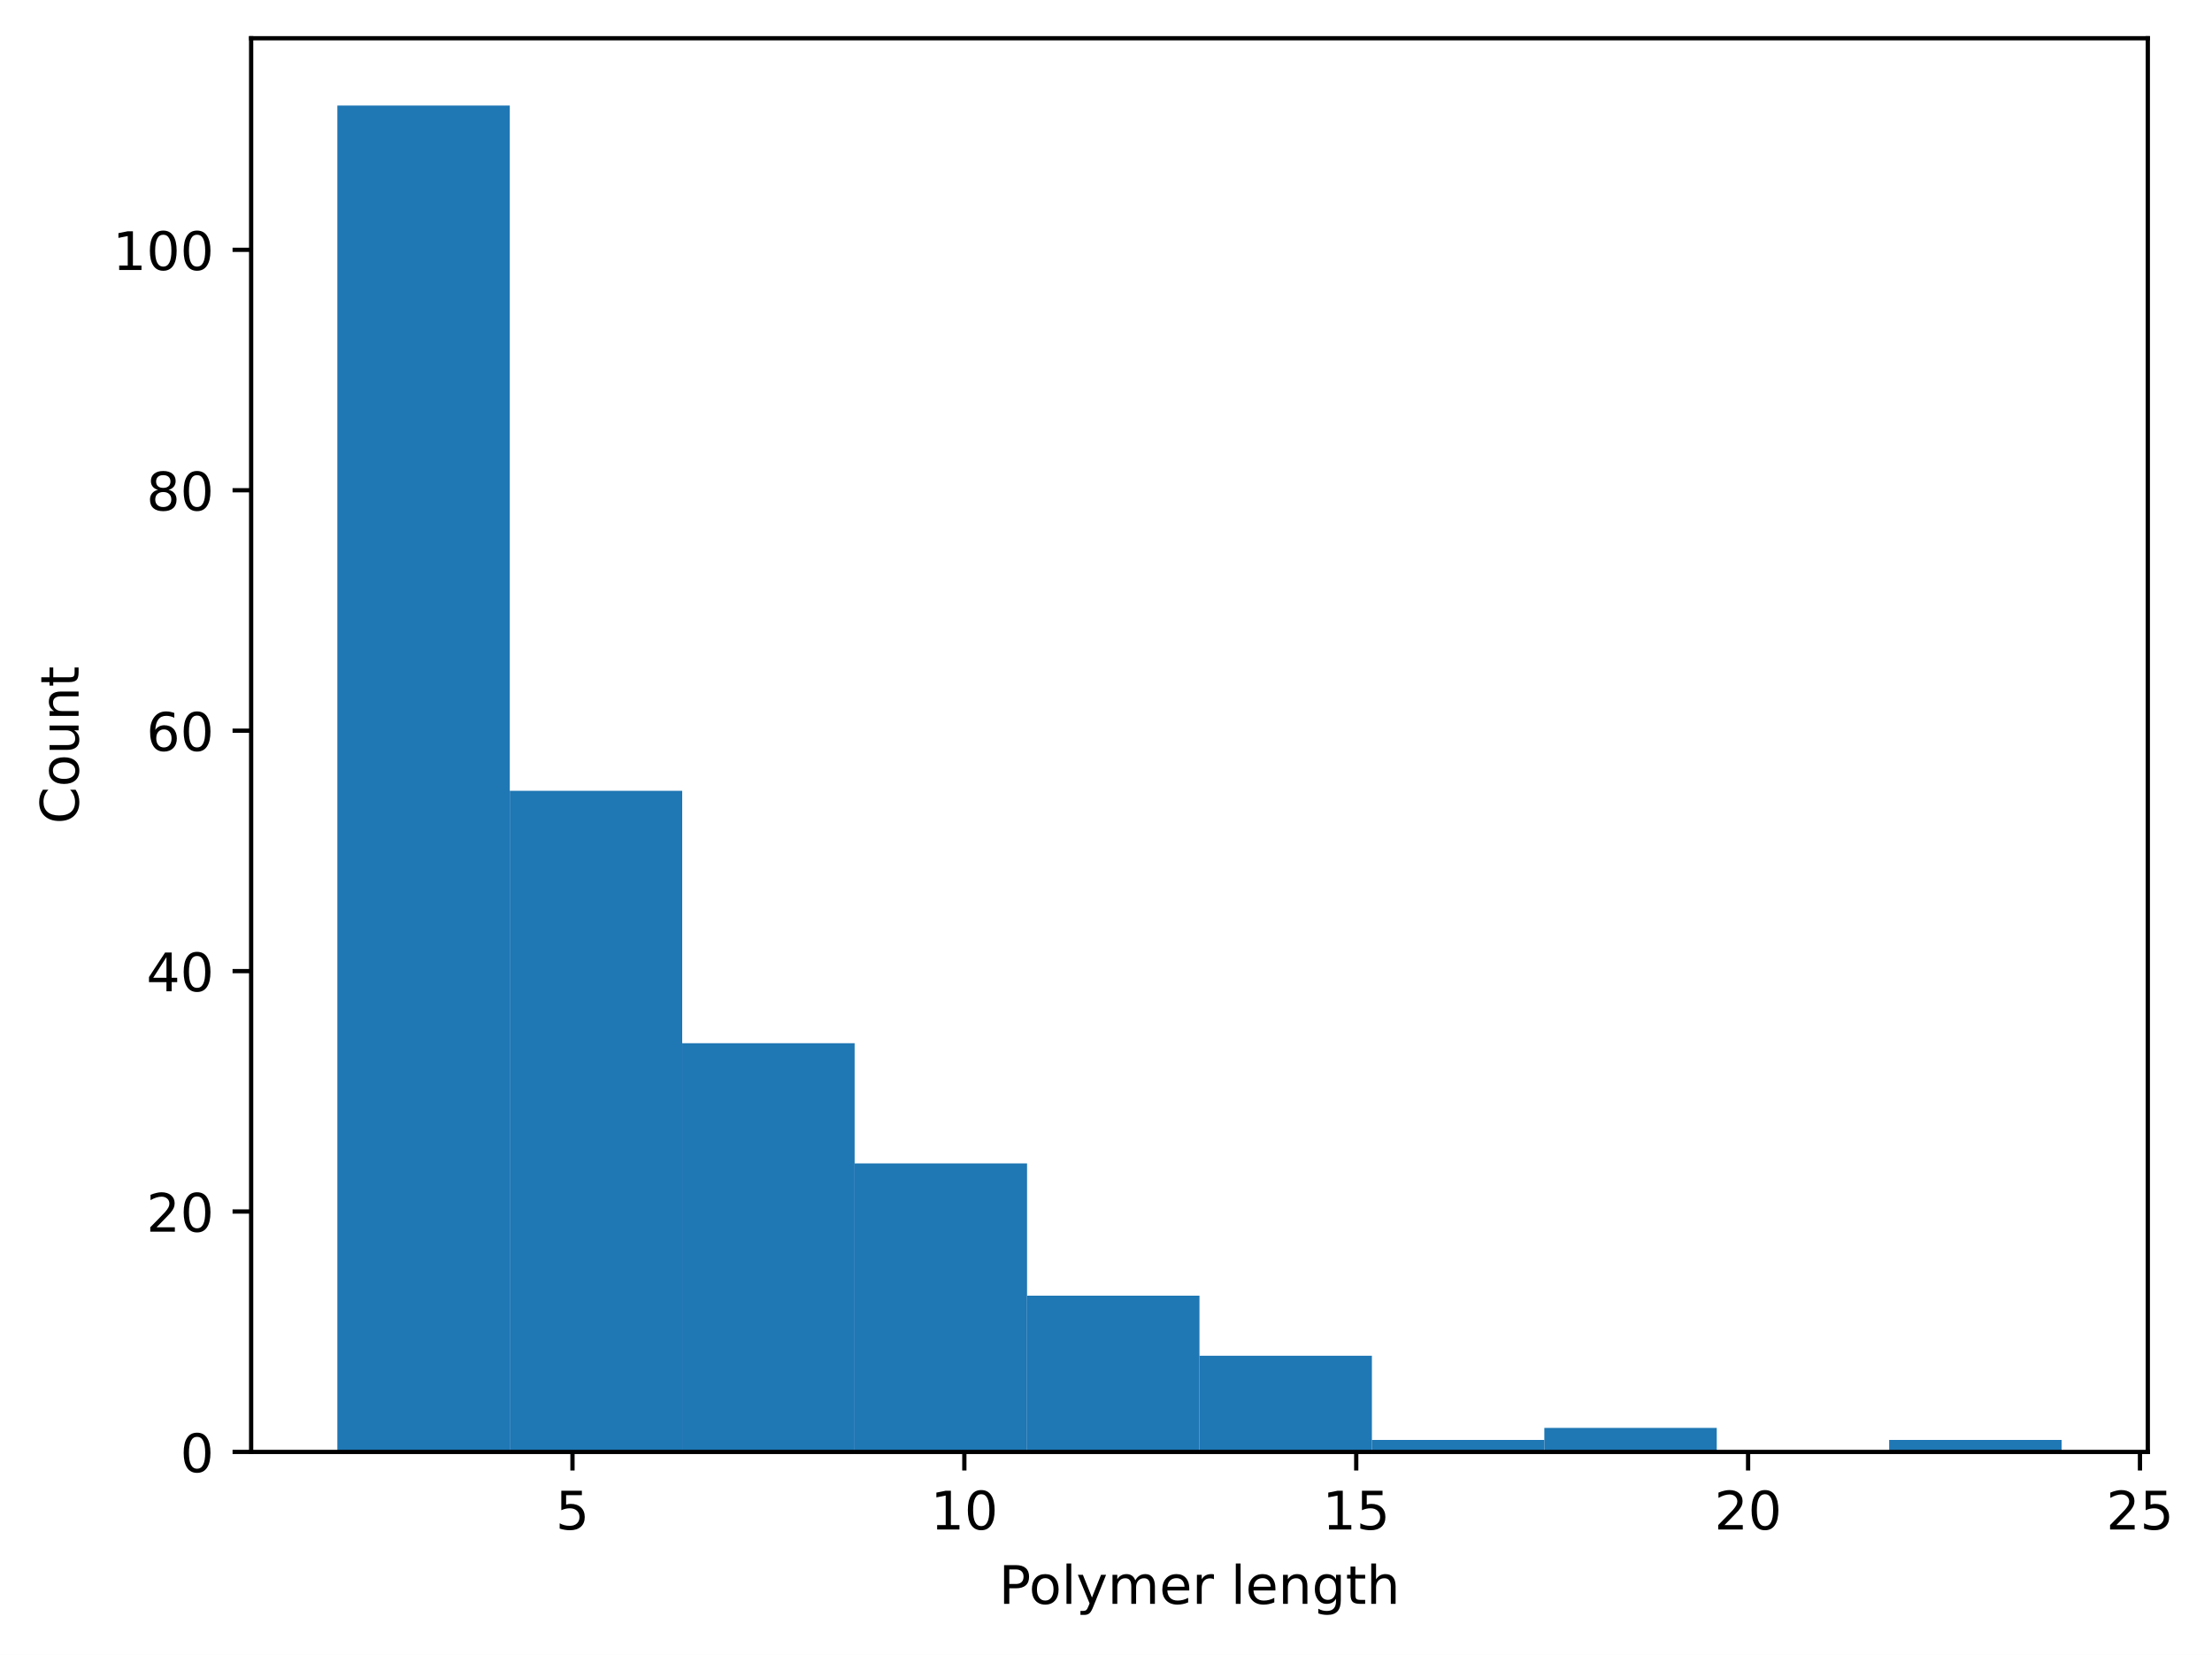
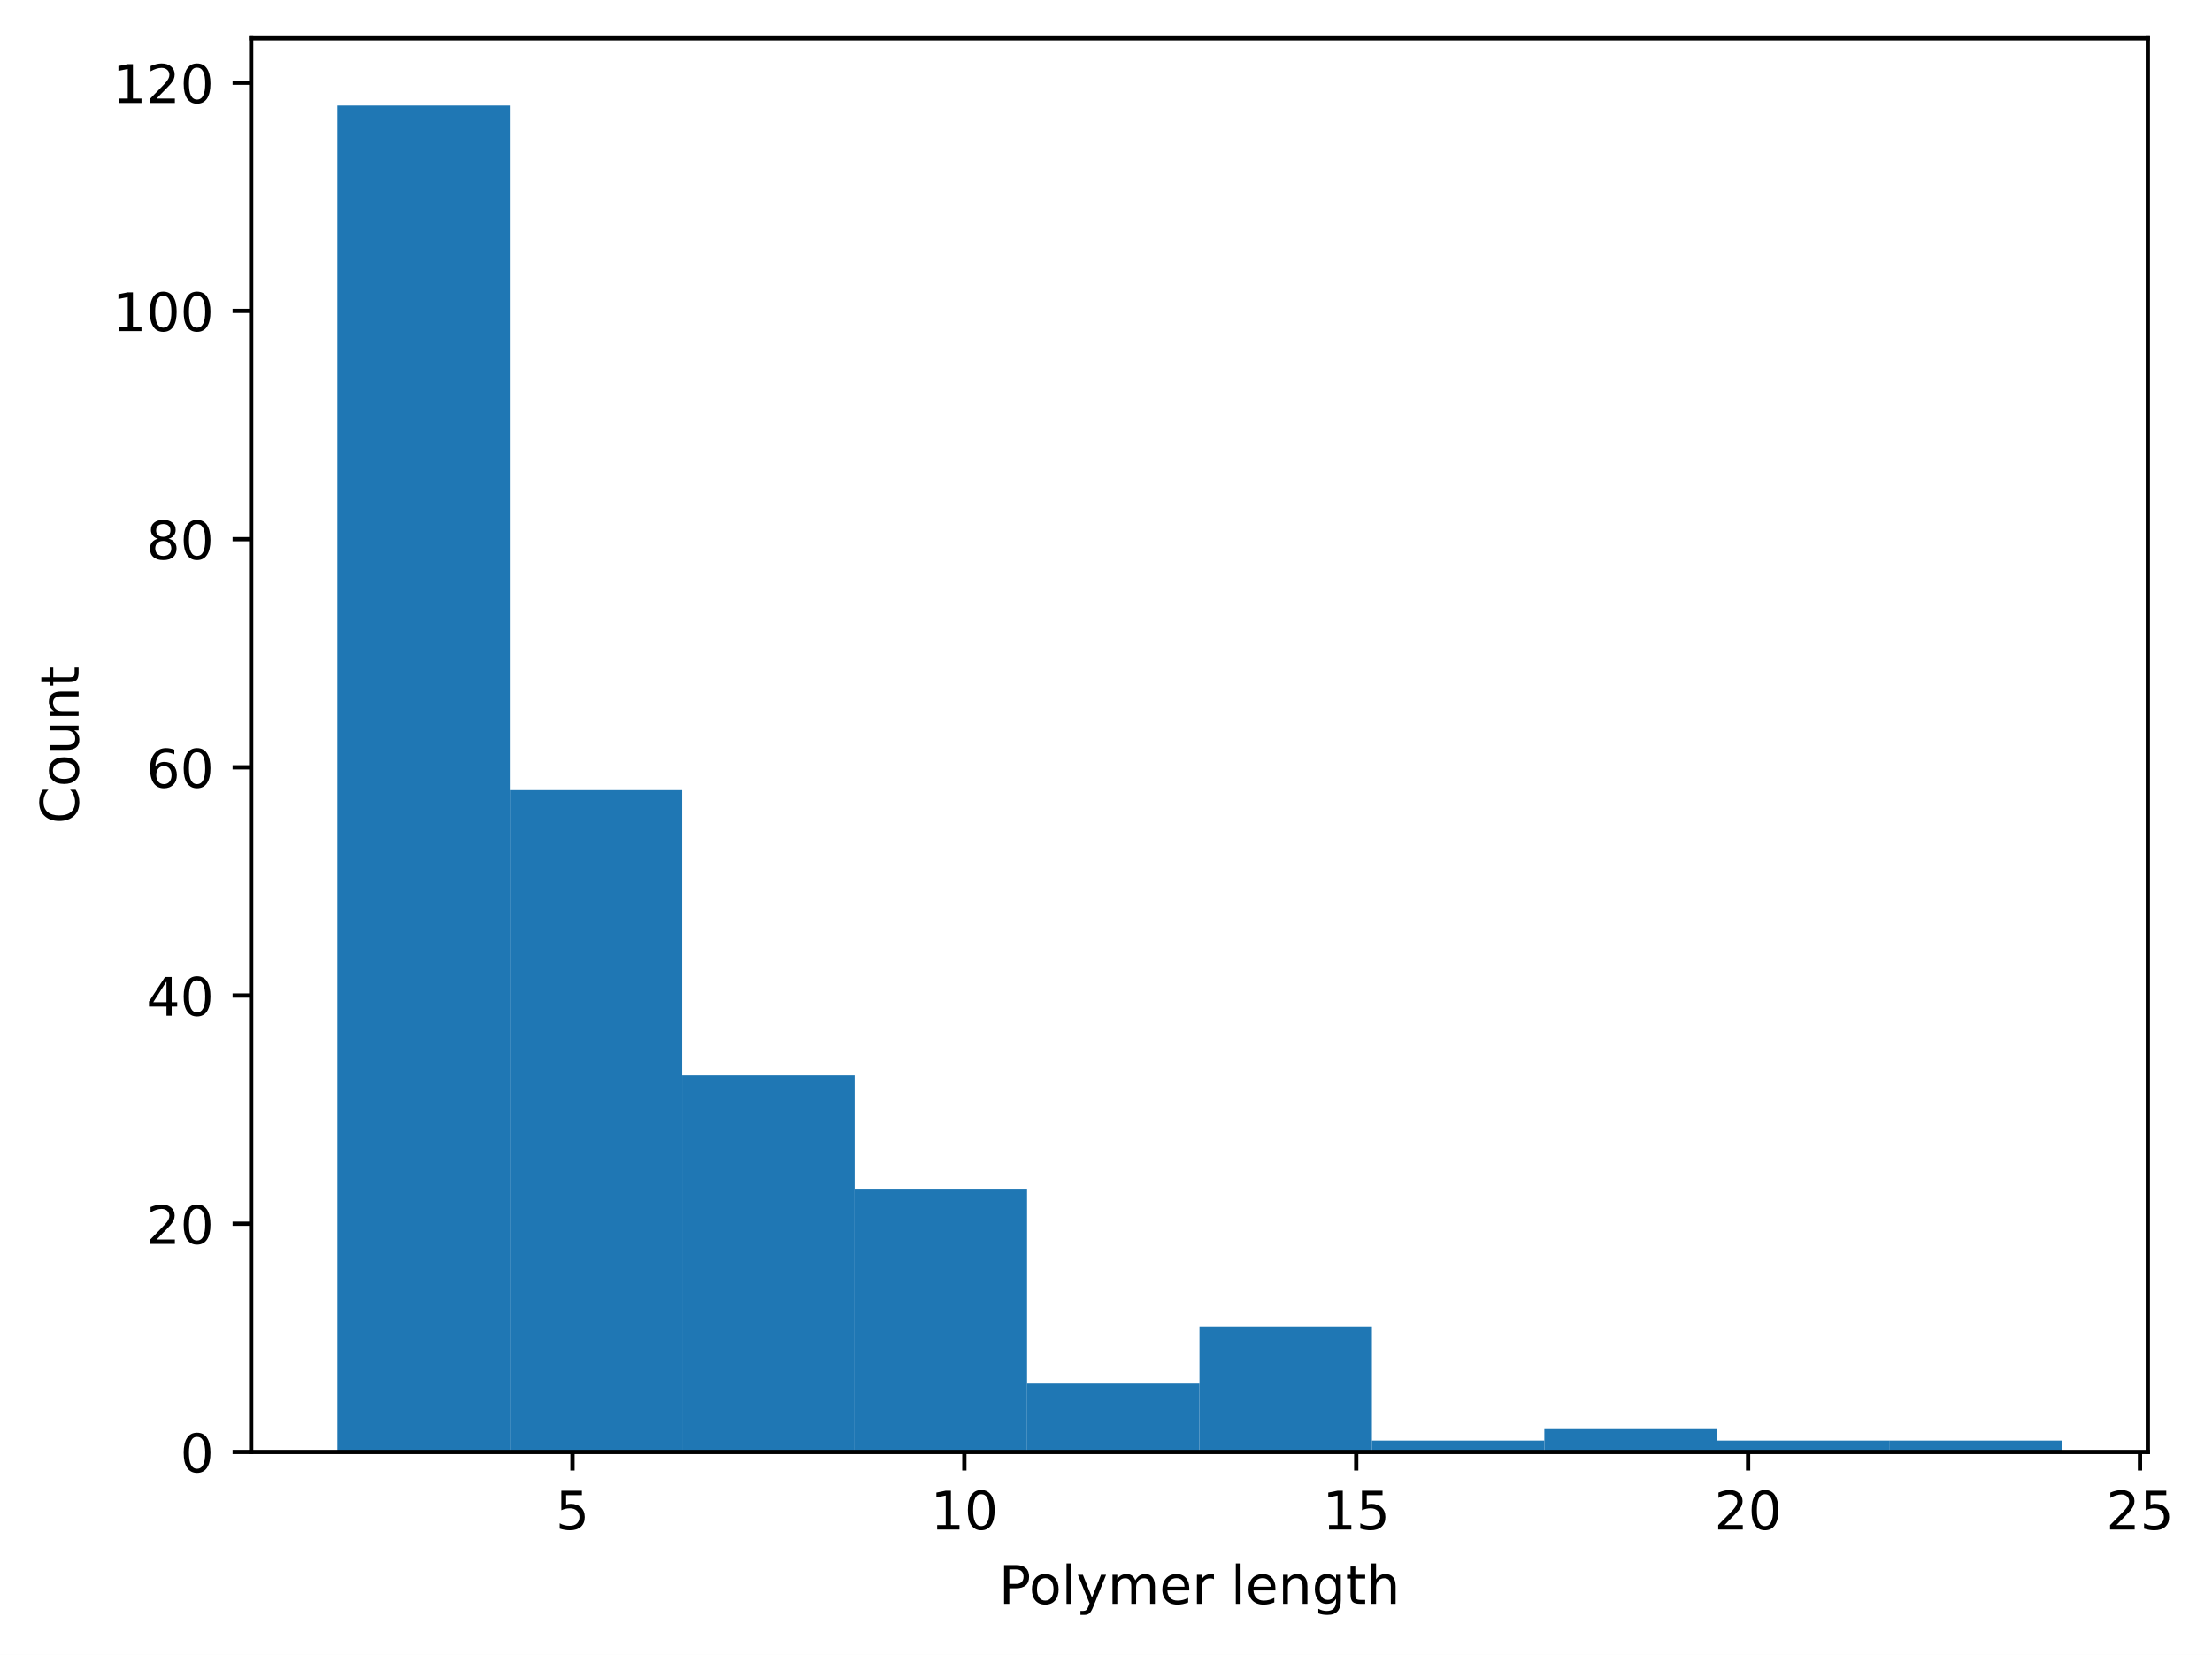
<svg xmlns="http://www.w3.org/2000/svg" xmlns:xlink="http://www.w3.org/1999/xlink" width="416.494pt" height="311.513pt" viewBox="0 0 416.494 311.513" version="1.1">
  <defs>
    <style type="text/css">*{stroke-linejoin: round; stroke-linecap: butt}</style>
  </defs>
  <g id="figure_1">
    <g id="patch_1">
      <path d="M 0 311.513  L 416.494 311.513  L 416.494 0  L 0 0  z " style="fill: #ffffff" />
    </g>
    <g id="axes_1">
      <g id="patch_2">
        <path d="M 47.288 273.312  L 404.408 273.312  L 404.408 7.2  L 47.288 7.2  z " style="fill: #ffffff" />
      </g>
      <g id="patch_3">
-         <path d="M 63.52 273.312  L 95.986 273.312  L 95.986 19.872  L 63.52 19.872  z " clip-path="url(#pd535c5209c)" style="fill: #1f77b4" />
+         <path d="M 63.52 273.312  L 95.986 273.312  L 95.986 19.872  L 63.52 19.872  z " clip-path="url(#p7d6d3e3b02)" style="fill: #1f77b4" />
      </g>
      <g id="patch_4">
-         <path d="M 95.986 273.312  L 128.451 273.312  L 128.451 148.855  L 95.986 148.855  z " clip-path="url(#pd535c5209c)" style="fill: #1f77b4" />
+         <path d="M 95.986 273.312  L 128.451 273.312  L 128.451 148.74  L 95.986 148.74  z " clip-path="url(#p7d6d3e3b02)" style="fill: #1f77b4" />
      </g>
      <g id="patch_5">
-         <path d="M 128.451 273.312  L 160.917 273.312  L 160.917 196.375  L 128.451 196.375  z " clip-path="url(#pd535c5209c)" style="fill: #1f77b4" />
+         <path d="M 128.451 273.312  L 160.917 273.312  L 160.917 202.435  L 128.451 202.435  z " clip-path="url(#p7d6d3e3b02)" style="fill: #1f77b4" />
      </g>
      <g id="patch_6">
-         <path d="M 160.917 273.312  L 193.382 273.312  L 193.382 219.003  L 160.917 219.003  z " clip-path="url(#pd535c5209c)" style="fill: #1f77b4" />
+         <path d="M 160.917 273.312  L 193.382 273.312  L 193.382 223.913  L 160.917 223.913  z " clip-path="url(#p7d6d3e3b02)" style="fill: #1f77b4" />
      </g>
      <g id="patch_7">
-         <path d="M 193.382 273.312  L 225.847 273.312  L 225.847 243.895  L 193.382 243.895  z " clip-path="url(#pd535c5209c)" style="fill: #1f77b4" />
+         <path d="M 193.382 273.312  L 225.847 273.312  L 225.847 260.425  L 193.382 260.425  z " clip-path="url(#p7d6d3e3b02)" style="fill: #1f77b4" />
      </g>
      <g id="patch_8">
-         <path d="M 225.847 273.312  L 258.313 273.312  L 258.313 255.209  L 225.847 255.209  z " clip-path="url(#pd535c5209c)" style="fill: #1f77b4" />
+         <path d="M 225.847 273.312  L 258.313 273.312  L 258.313 249.686  L 225.847 249.686  z " clip-path="url(#p7d6d3e3b02)" style="fill: #1f77b4" />
      </g>
      <g id="patch_9">
-         <path d="M 258.313 273.312  L 290.778 273.312  L 290.778 271.049  L 258.313 271.049  z " clip-path="url(#pd535c5209c)" style="fill: #1f77b4" />
+         <path d="M 258.313 273.312  L 290.778 273.312  L 290.778 271.164  L 258.313 271.164  z " clip-path="url(#p7d6d3e3b02)" style="fill: #1f77b4" />
      </g>
      <g id="patch_10">
-         <path d="M 290.778 273.312  L 323.244 273.312  L 323.244 268.786  L 290.778 268.786  z " clip-path="url(#pd535c5209c)" style="fill: #1f77b4" />
+         <path d="M 290.778 273.312  L 323.244 273.312  L 323.244 269.016  L 290.778 269.016  z " clip-path="url(#p7d6d3e3b02)" style="fill: #1f77b4" />
      </g>
      <g id="patch_11">
-         <path d="M 323.244 273.312  L 355.709 273.312  L 355.709 273.312  L 323.244 273.312  z " clip-path="url(#pd535c5209c)" style="fill: #1f77b4" />
+         <path d="M 323.244 273.312  L 355.709 273.312  L 355.709 271.164  L 323.244 271.164  z " clip-path="url(#p7d6d3e3b02)" style="fill: #1f77b4" />
      </g>
      <g id="patch_12">
-         <path d="M 355.709 273.312  L 388.175 273.312  L 388.175 271.049  L 355.709 271.049  z " clip-path="url(#pd535c5209c)" style="fill: #1f77b4" />
+         <path d="M 355.709 273.312  L 388.175 273.312  L 388.175 271.164  L 355.709 271.164  z " clip-path="url(#p7d6d3e3b02)" style="fill: #1f77b4" />
      </g>
      <g id="matplotlib.axis_1">
        <g id="xtick_1">
          <g id="line2d_1">
            <defs>
-               <path id="m764158cb4b" d="M 0 0  L 0 3.5  " style="stroke: #000000; stroke-width: 0.8" />
-             </defs>
-             <g>
-               <use xlink:href="#m764158cb4b" x="107.791" y="273.312" style="stroke: #000000; stroke-width: 0.8" />
+               <path id="m8c37c2eeb7" d="M 0 0  L 0 3.5  " style="stroke: #000000; stroke-width: 0.8" />
+             </defs>
+             <g>
+               <use xlink:href="#m8c37c2eeb7" x="107.791" y="273.312" style="stroke: #000000; stroke-width: 0.8" />
            </g>
          </g>
          <g id="text_1">
            <g transform="translate(104.6101 287.9097) scale(0.1 -0.1)">
              <defs>
                <path id="DejaVuSans-18" d="M 691 4666  L 3169 4666  L 3169 4134  L 1269 4134  L 1269 2991  Q 1406 3038 1543 3061  Q 1681 3084 1819 3084  Q 2600 3084 3056 2656  Q 3513 2228 3513 1497  Q 3513 744 3044 326  Q 2575 -91 1722 -91  Q 1428 -91 1123 -41  Q 819 9 494 109  L 494 744  Q 775 591 1075 516  Q 1375 441 1709 441  Q 2250 441 2565 725  Q 2881 1009 2881 1497  Q 2881 1984 2565 2268  Q 2250 2553 1709 2553  Q 1456 2553 1204 2497  Q 953 2441 691 2322  L 691 4666  z " transform="scale(0.015625)" />
              </defs>
              <use xlink:href="#DejaVuSans-18" />
            </g>
          </g>
        </g>
        <g id="xtick_2">
          <g id="line2d_2">
            <g>
-               <use xlink:href="#m764158cb4b" x="181.576" y="273.312" style="stroke: #000000; stroke-width: 0.8" />
+               <use xlink:href="#m8c37c2eeb7" x="181.576" y="273.312" style="stroke: #000000; stroke-width: 0.8" />
            </g>
          </g>
          <g id="text_2">
            <g transform="translate(175.2139 287.9097) scale(0.1 -0.1)">
              <defs>
                <path id="DejaVuSans-14" d="M 794 531  L 1825 531  L 1825 4091  L 703 3866  L 703 4441  L 1819 4666  L 2450 4666  L 2450 531  L 3481 531  L 3481 0  L 794 0  L 794 531  z " transform="scale(0.015625)" />
                <path id="DejaVuSans-13" d="M 2034 4250  Q 1547 4250 1301 3770  Q 1056 3291 1056 2328  Q 1056 1369 1301 889  Q 1547 409 2034 409  Q 2525 409 2770 889  Q 3016 1369 3016 2328  Q 3016 3291 2770 3770  Q 2525 4250 2034 4250  z M 2034 4750  Q 2819 4750 3233 4129  Q 3647 3509 3647 2328  Q 3647 1150 3233 529  Q 2819 -91 2034 -91  Q 1250 -91 836 529  Q 422 1150 422 2328  Q 422 3509 836 4129  Q 1250 4750 2034 4750  z " transform="scale(0.015625)" />
              </defs>
              <use xlink:href="#DejaVuSans-14" />
              <use xlink:href="#DejaVuSans-13" transform="translate(63.625 0)" />
            </g>
          </g>
        </g>
        <g id="xtick_3">
          <g id="line2d_3">
            <g>
-               <use xlink:href="#m764158cb4b" x="255.362" y="273.312" style="stroke: #000000; stroke-width: 0.8" />
+               <use xlink:href="#m8c37c2eeb7" x="255.362" y="273.312" style="stroke: #000000; stroke-width: 0.8" />
            </g>
          </g>
          <g id="text_3">
            <g transform="translate(248.9991 287.9097) scale(0.1 -0.1)">
              <use xlink:href="#DejaVuSans-14" />
              <use xlink:href="#DejaVuSans-18" transform="translate(63.625 0)" />
            </g>
          </g>
        </g>
        <g id="xtick_4">
          <g id="line2d_4">
            <g>
-               <use xlink:href="#m764158cb4b" x="329.147" y="273.312" style="stroke: #000000; stroke-width: 0.8" />
+               <use xlink:href="#m8c37c2eeb7" x="329.147" y="273.312" style="stroke: #000000; stroke-width: 0.8" />
            </g>
          </g>
          <g id="text_4">
            <g transform="translate(322.7842 287.9097) scale(0.1 -0.1)">
              <defs>
                <path id="DejaVuSans-15" d="M 1228 531  L 3431 531  L 3431 0  L 469 0  L 469 531  Q 828 903 1448 1529  Q 2069 2156 2228 2338  Q 2531 2678 2651 2914  Q 2772 3150 2772 3378  Q 2772 3750 2511 3984  Q 2250 4219 1831 4219  Q 1534 4219 1204 4116  Q 875 4013 500 3803  L 500 4441  Q 881 4594 1212 4672  Q 1544 4750 1819 4750  Q 2544 4750 2975 4387  Q 3406 4025 3406 3419  Q 3406 3131 3298 2873  Q 3191 2616 2906 2266  Q 2828 2175 2409 1742  Q 1991 1309 1228 531  z " transform="scale(0.015625)" />
              </defs>
              <use xlink:href="#DejaVuSans-15" />
              <use xlink:href="#DejaVuSans-13" transform="translate(63.625 0)" />
            </g>
          </g>
        </g>
        <g id="xtick_5">
          <g id="line2d_5">
            <g>
-               <use xlink:href="#m764158cb4b" x="402.932" y="273.312" style="stroke: #000000; stroke-width: 0.8" />
+               <use xlink:href="#m8c37c2eeb7" x="402.932" y="273.312" style="stroke: #000000; stroke-width: 0.8" />
            </g>
          </g>
          <g id="text_5">
            <g transform="translate(396.5693 287.9097) scale(0.1 -0.1)">
              <use xlink:href="#DejaVuSans-15" />
              <use xlink:href="#DejaVuSans-18" transform="translate(63.625 0)" />
            </g>
          </g>
        </g>
        <g id="text_6">
          <g transform="translate(188.0741 301.9104) scale(0.1 -0.1)">
            <defs>
              <path id="DejaVuSans-33" d="M 1259 4147  L 1259 2394  L 2053 2394  Q 2494 2394 2734 2622  Q 2975 2850 2975 3272  Q 2975 3691 2734 3919  Q 2494 4147 2053 4147  L 1259 4147  z M 628 4666  L 2053 4666  Q 2838 4666 3239 4311  Q 3641 3956 3641 3272  Q 3641 2581 3239 2228  Q 2838 1875 2053 1875  L 1259 1875  L 1259 0  L 628 0  L 628 4666  z " transform="scale(0.015625)" />
              <path id="DejaVuSans-52" d="M 1959 3097  Q 1497 3097 1228 2736  Q 959 2375 959 1747  Q 959 1119 1226 758  Q 1494 397 1959 397  Q 2419 397 2687 759  Q 2956 1122 2956 1747  Q 2956 2369 2687 2733  Q 2419 3097 1959 3097  z M 1959 3584  Q 2709 3584 3137 3096  Q 3566 2609 3566 1747  Q 3566 888 3137 398  Q 2709 -91 1959 -91  Q 1206 -91 779 398  Q 353 888 353 1747  Q 353 2609 779 3096  Q 1206 3584 1959 3584  z " transform="scale(0.015625)" />
              <path id="DejaVuSans-4f" d="M 603 4863  L 1178 4863  L 1178 0  L 603 0  L 603 4863  z " transform="scale(0.015625)" />
              <path id="DejaVuSans-5c" d="M 2059 -325  Q 1816 -950 1584 -1140  Q 1353 -1331 966 -1331  L 506 -1331  L 506 -850  L 844 -850  Q 1081 -850 1212 -737  Q 1344 -625 1503 -206  L 1606 56  L 191 3500  L 800 3500  L 1894 763  L 2988 3500  L 3597 3500  L 2059 -325  z " transform="scale(0.015625)" />
              <path id="DejaVuSans-50" d="M 3328 2828  Q 3544 3216 3844 3400  Q 4144 3584 4550 3584  Q 5097 3584 5394 3201  Q 5691 2819 5691 2113  L 5691 0  L 5113 0  L 5113 2094  Q 5113 2597 4934 2840  Q 4756 3084 4391 3084  Q 3944 3084 3684 2787  Q 3425 2491 3425 1978  L 3425 0  L 2847 0  L 2847 2094  Q 2847 2600 2669 2842  Q 2491 3084 2119 3084  Q 1678 3084 1418 2786  Q 1159 2488 1159 1978  L 1159 0  L 581 0  L 581 3500  L 1159 3500  L 1159 2956  Q 1356 3278 1631 3431  Q 1906 3584 2284 3584  Q 2666 3584 2933 3390  Q 3200 3197 3328 2828  z " transform="scale(0.015625)" />
              <path id="DejaVuSans-48" d="M 3597 1894  L 3597 1613  L 953 1613  Q 991 1019 1311 708  Q 1631 397 2203 397  Q 2534 397 2845 478  Q 3156 559 3463 722  L 3463 178  Q 3153 47 2828 -22  Q 2503 -91 2169 -91  Q 1331 -91 842 396  Q 353 884 353 1716  Q 353 2575 817 3079  Q 1281 3584 2069 3584  Q 2775 3584 3186 3129  Q 3597 2675 3597 1894  z M 3022 2063  Q 3016 2534 2758 2815  Q 2500 3097 2075 3097  Q 1594 3097 1305 2825  Q 1016 2553 972 2059  L 3022 2063  z " transform="scale(0.015625)" />
              <path id="DejaVuSans-55" d="M 2631 2963  Q 2534 3019 2420 3045  Q 2306 3072 2169 3072  Q 1681 3072 1420 2755  Q 1159 2438 1159 1844  L 1159 0  L 581 0  L 581 3500  L 1159 3500  L 1159 2956  Q 1341 3275 1631 3429  Q 1922 3584 2338 3584  Q 2397 3584 2469 3576  Q 2541 3569 2628 3553  L 2631 2963  z " transform="scale(0.015625)" />
              <path id="DejaVuSans-3" transform="scale(0.015625)" />
              <path id="DejaVuSans-51" d="M 3513 2113  L 3513 0  L 2938 0  L 2938 2094  Q 2938 2591 2744 2837  Q 2550 3084 2163 3084  Q 1697 3084 1428 2787  Q 1159 2491 1159 1978  L 1159 0  L 581 0  L 581 3500  L 1159 3500  L 1159 2956  Q 1366 3272 1645 3428  Q 1925 3584 2291 3584  Q 2894 3584 3203 3211  Q 3513 2838 3513 2113  z " transform="scale(0.015625)" />
              <path id="DejaVuSans-4a" d="M 2906 1791  Q 2906 2416 2648 2759  Q 2391 3103 1925 3103  Q 1463 3103 1205 2759  Q 947 2416 947 1791  Q 947 1169 1205 825  Q 1463 481 1925 481  Q 2391 481 2648 825  Q 2906 1169 2906 1791  z M 3481 434  Q 3481 -459 3084 -895  Q 2688 -1331 1869 -1331  Q 1566 -1331 1297 -1286  Q 1028 -1241 775 -1147  L 775 -588  Q 1028 -725 1275 -790  Q 1522 -856 1778 -856  Q 2344 -856 2625 -561  Q 2906 -266 2906 331  L 2906 616  Q 2728 306 2450 153  Q 2172 0 1784 0  Q 1141 0 747 490  Q 353 981 353 1791  Q 353 2603 747 3093  Q 1141 3584 1784 3584  Q 2172 3584 2450 3431  Q 2728 3278 2906 2969  L 2906 3500  L 3481 3500  L 3481 434  z " transform="scale(0.015625)" />
              <path id="DejaVuSans-57" d="M 1172 4494  L 1172 3500  L 2356 3500  L 2356 3053  L 1172 3053  L 1172 1153  Q 1172 725 1289 603  Q 1406 481 1766 481  L 2356 481  L 2356 0  L 1766 0  Q 1100 0 847 248  Q 594 497 594 1153  L 594 3053  L 172 3053  L 172 3500  L 594 3500  L 594 4494  L 1172 4494  z " transform="scale(0.015625)" />
              <path id="DejaVuSans-4b" d="M 3513 2113  L 3513 0  L 2938 0  L 2938 2094  Q 2938 2591 2744 2837  Q 2550 3084 2163 3084  Q 1697 3084 1428 2787  Q 1159 2491 1159 1978  L 1159 0  L 581 0  L 581 4863  L 1159 4863  L 1159 2956  Q 1366 3272 1645 3428  Q 1925 3584 2291 3584  Q 2894 3584 3203 3211  Q 3513 2838 3513 2113  z " transform="scale(0.015625)" />
            </defs>
            <use xlink:href="#DejaVuSans-33" />
            <use xlink:href="#DejaVuSans-52" transform="translate(56.73438 0)" />
            <use xlink:href="#DejaVuSans-4f" transform="translate(117.9219 0)" />
            <use xlink:href="#DejaVuSans-5c" transform="translate(145.7031 0)" />
            <use xlink:href="#DejaVuSans-50" transform="translate(204.8906 0)" />
            <use xlink:href="#DejaVuSans-48" transform="translate(302.2969 0)" />
            <use xlink:href="#DejaVuSans-55" transform="translate(363.8281 0)" />
            <use xlink:href="#DejaVuSans-3" transform="translate(404.9375 0)" />
            <use xlink:href="#DejaVuSans-4f" transform="translate(436.7188 0)" />
            <use xlink:href="#DejaVuSans-48" transform="translate(464.5 0)" />
            <use xlink:href="#DejaVuSans-51" transform="translate(526.0312 0)" />
            <use xlink:href="#DejaVuSans-4a" transform="translate(589.4062 0)" />
            <use xlink:href="#DejaVuSans-57" transform="translate(652.8906 0)" />
            <use xlink:href="#DejaVuSans-4b" transform="translate(692.0938 0)" />
          </g>
        </g>
      </g>
      <g id="matplotlib.axis_2">
        <g id="ytick_1">
          <g id="line2d_6">
            <defs>
-               <path id="m519932ebbd" d="M 0 0  L -3.5 0  " style="stroke: #000000; stroke-width: 0.8" />
-             </defs>
-             <g>
-               <use xlink:href="#m519932ebbd" x="47.288" y="273.312" style="stroke: #000000; stroke-width: 0.8" />
+               <path id="m048be7159f" d="M 0 0  L -3.5 0  " style="stroke: #000000; stroke-width: 0.8" />
+             </defs>
+             <g>
+               <use xlink:href="#m048be7159f" x="47.288" y="273.312" style="stroke: #000000; stroke-width: 0.8" />
            </g>
          </g>
          <g id="text_7">
            <g transform="translate(33.925 277.1108) scale(0.1 -0.1)">
              <use xlink:href="#DejaVuSans-13" />
            </g>
          </g>
        </g>
        <g id="ytick_2">
          <g id="line2d_7">
            <g>
-               <use xlink:href="#m519932ebbd" x="47.288" y="228.055" style="stroke: #000000; stroke-width: 0.8" />
+               <use xlink:href="#m048be7159f" x="47.288" y="230.356" style="stroke: #000000; stroke-width: 0.8" />
            </g>
          </g>
          <g id="text_8">
-             <g transform="translate(27.5625 231.8537) scale(0.1 -0.1)">
+             <g transform="translate(27.5625 234.1549) scale(0.1 -0.1)">
              <use xlink:href="#DejaVuSans-15" />
              <use xlink:href="#DejaVuSans-13" transform="translate(63.625 0)" />
            </g>
          </g>
        </g>
        <g id="ytick_3">
          <g id="line2d_8">
            <g>
-               <use xlink:href="#m519932ebbd" x="47.288" y="182.798" style="stroke: #000000; stroke-width: 0.8" />
+               <use xlink:href="#m048be7159f" x="47.288" y="187.4" style="stroke: #000000; stroke-width: 0.8" />
            </g>
          </g>
          <g id="text_9">
-             <g transform="translate(27.5625 186.5965) scale(0.1 -0.1)">
+             <g transform="translate(27.5625 191.199) scale(0.1 -0.1)">
              <defs>
                <path id="DejaVuSans-17" d="M 2419 4116  L 825 1625  L 2419 1625  L 2419 4116  z M 2253 4666  L 3047 4666  L 3047 1625  L 3713 1625  L 3713 1100  L 3047 1100  L 3047 0  L 2419 0  L 2419 1100  L 313 1100  L 313 1709  L 2253 4666  z " transform="scale(0.015625)" />
              </defs>
              <use xlink:href="#DejaVuSans-17" />
              <use xlink:href="#DejaVuSans-13" transform="translate(63.625 0)" />
            </g>
          </g>
        </g>
        <g id="ytick_4">
          <g id="line2d_9">
            <g>
-               <use xlink:href="#m519932ebbd" x="47.288" y="137.541" style="stroke: #000000; stroke-width: 0.8" />
+               <use xlink:href="#m048be7159f" x="47.288" y="144.444" style="stroke: #000000; stroke-width: 0.8" />
            </g>
          </g>
          <g id="text_10">
-             <g transform="translate(27.5625 141.3394) scale(0.1 -0.1)">
+             <g transform="translate(27.5625 148.243) scale(0.1 -0.1)">
              <defs>
                <path id="DejaVuSans-19" d="M 2113 2584  Q 1688 2584 1439 2293  Q 1191 2003 1191 1497  Q 1191 994 1439 701  Q 1688 409 2113 409  Q 2538 409 2786 701  Q 3034 994 3034 1497  Q 3034 2003 2786 2293  Q 2538 2584 2113 2584  z M 3366 4563  L 3366 3988  Q 3128 4100 2886 4159  Q 2644 4219 2406 4219  Q 1781 4219 1451 3797  Q 1122 3375 1075 2522  Q 1259 2794 1537 2939  Q 1816 3084 2150 3084  Q 2853 3084 3261 2657  Q 3669 2231 3669 1497  Q 3669 778 3244 343  Q 2819 -91 2113 -91  Q 1303 -91 875 529  Q 447 1150 447 2328  Q 447 3434 972 4092  Q 1497 4750 2381 4750  Q 2619 4750 2861 4703  Q 3103 4656 3366 4563  z " transform="scale(0.015625)" />
              </defs>
              <use xlink:href="#DejaVuSans-19" />
              <use xlink:href="#DejaVuSans-13" transform="translate(63.625 0)" />
            </g>
          </g>
        </g>
        <g id="ytick_5">
          <g id="line2d_10">
            <g>
-               <use xlink:href="#m519932ebbd" x="47.288" y="92.283" style="stroke: #000000; stroke-width: 0.8" />
+               <use xlink:href="#m048be7159f" x="47.288" y="101.488" style="stroke: #000000; stroke-width: 0.8" />
            </g>
          </g>
          <g id="text_11">
-             <g transform="translate(27.5625 96.08226) scale(0.1 -0.1)">
+             <g transform="translate(27.5625 105.2871) scale(0.1 -0.1)">
              <defs>
                <path id="DejaVuSans-1b" d="M 2034 2216  Q 1584 2216 1326 1975  Q 1069 1734 1069 1313  Q 1069 891 1326 650  Q 1584 409 2034 409  Q 2484 409 2743 651  Q 3003 894 3003 1313  Q 3003 1734 2745 1975  Q 2488 2216 2034 2216  z M 1403 2484  Q 997 2584 770 2862  Q 544 3141 544 3541  Q 544 4100 942 4425  Q 1341 4750 2034 4750  Q 2731 4750 3128 4425  Q 3525 4100 3525 3541  Q 3525 3141 3298 2862  Q 3072 2584 2669 2484  Q 3125 2378 3379 2068  Q 3634 1759 3634 1313  Q 3634 634 3220 271  Q 2806 -91 2034 -91  Q 1263 -91 848 271  Q 434 634 434 1313  Q 434 1759 690 2068  Q 947 2378 1403 2484  z M 1172 3481  Q 1172 3119 1398 2916  Q 1625 2713 2034 2713  Q 2441 2713 2670 2916  Q 2900 3119 2900 3481  Q 2900 3844 2670 4047  Q 2441 4250 2034 4250  Q 1625 4250 1398 4047  Q 1172 3844 1172 3481  z " transform="scale(0.015625)" />
              </defs>
              <use xlink:href="#DejaVuSans-1b" />
              <use xlink:href="#DejaVuSans-13" transform="translate(63.625 0)" />
            </g>
          </g>
        </g>
        <g id="ytick_6">
          <g id="line2d_11">
            <g>
-               <use xlink:href="#m519932ebbd" x="47.288" y="47.026" style="stroke: #000000; stroke-width: 0.8" />
+               <use xlink:href="#m048be7159f" x="47.288" y="58.532" style="stroke: #000000; stroke-width: 0.8" />
            </g>
          </g>
          <g id="text_12">
-             <g transform="translate(21.2 50.82511) scale(0.1 -0.1)">
+             <g transform="translate(21.2 62.33117) scale(0.1 -0.1)">
              <use xlink:href="#DejaVuSans-14" />
              <use xlink:href="#DejaVuSans-13" transform="translate(63.625 0)" />
              <use xlink:href="#DejaVuSans-13" transform="translate(127.25 0)" />
            </g>
          </g>
        </g>
-         <g id="text_13">
+         <g id="ytick_7">
+           <g id="line2d_12">
+             <g>
+               <use xlink:href="#m048be7159f" x="47.288" y="15.576" style="stroke: #000000; stroke-width: 0.8" />
+             </g>
+           </g>
+           <g id="text_13">
+             <g transform="translate(21.2 19.37523) scale(0.1 -0.1)">
+               <use xlink:href="#DejaVuSans-14" />
+               <use xlink:href="#DejaVuSans-15" transform="translate(63.625 0)" />
+               <use xlink:href="#DejaVuSans-13" transform="translate(127.25 0)" />
+             </g>
+           </g>
+         </g>
+         <g id="text_14">
          <g transform="translate(14.79766 155.1044) rotate(-90) scale(0.1 -0.1)">
            <defs>
              <path id="DejaVuSans-26" d="M 4122 4306  L 4122 3641  Q 3803 3938 3442 4084  Q 3081 4231 2675 4231  Q 1875 4231 1450 3742  Q 1025 3253 1025 2328  Q 1025 1406 1450 917  Q 1875 428 2675 428  Q 3081 428 3442 575  Q 3803 722 4122 1019  L 4122 359  Q 3791 134 3420 21  Q 3050 -91 2638 -91  Q 1578 -91 968 557  Q 359 1206 359 2328  Q 359 3453 968 4101  Q 1578 4750 2638 4750  Q 3056 4750 3426 4639  Q 3797 4528 4122 4306  z " transform="scale(0.015625)" />
              <path id="DejaVuSans-58" d="M 544 1381  L 544 3500  L 1119 3500  L 1119 1403  Q 1119 906 1312 657  Q 1506 409 1894 409  Q 2359 409 2629 706  Q 2900 1003 2900 1516  L 2900 3500  L 3475 3500  L 3475 0  L 2900 0  L 2900 538  Q 2691 219 2414 64  Q 2138 -91 1772 -91  Q 1169 -91 856 284  Q 544 659 544 1381  z M 1991 3584  L 1991 3584  z " transform="scale(0.015625)" />
            </defs>
            <use xlink:href="#DejaVuSans-26" />
            <use xlink:href="#DejaVuSans-52" transform="translate(69.82812 0)" />
            <use xlink:href="#DejaVuSans-58" transform="translate(131.0156 0)" />
            <use xlink:href="#DejaVuSans-51" transform="translate(194.3906 0)" />
            <use xlink:href="#DejaVuSans-57" transform="translate(257.7656 0)" />
          </g>
        </g>
      </g>
      <g id="patch_13">
        <path d="M 47.288 273.312  L 47.288 7.2  " style="fill: none; stroke: #000000; stroke-width: 0.8; stroke-linejoin: miter; stroke-linecap: square" />
      </g>
      <g id="patch_14">
        <path d="M 404.408 273.312  L 404.408 7.2  " style="fill: none; stroke: #000000; stroke-width: 0.8; stroke-linejoin: miter; stroke-linecap: square" />
      </g>
      <g id="patch_15">
        <path d="M 47.288 273.312  L 404.408 273.312  " style="fill: none; stroke: #000000; stroke-width: 0.8; stroke-linejoin: miter; stroke-linecap: square" />
      </g>
      <g id="patch_16">
        <path d="M 47.288 7.2  L 404.408 7.2  " style="fill: none; stroke: #000000; stroke-width: 0.8; stroke-linejoin: miter; stroke-linecap: square" />
      </g>
    </g>
  </g>
  <defs>
-     <clipPath id="pd535c5209c">
+     <clipPath id="p7d6d3e3b02">
      <rect x="47.288" y="7.2" width="357.12" height="266.112" />
    </clipPath>
  </defs>
</svg>
